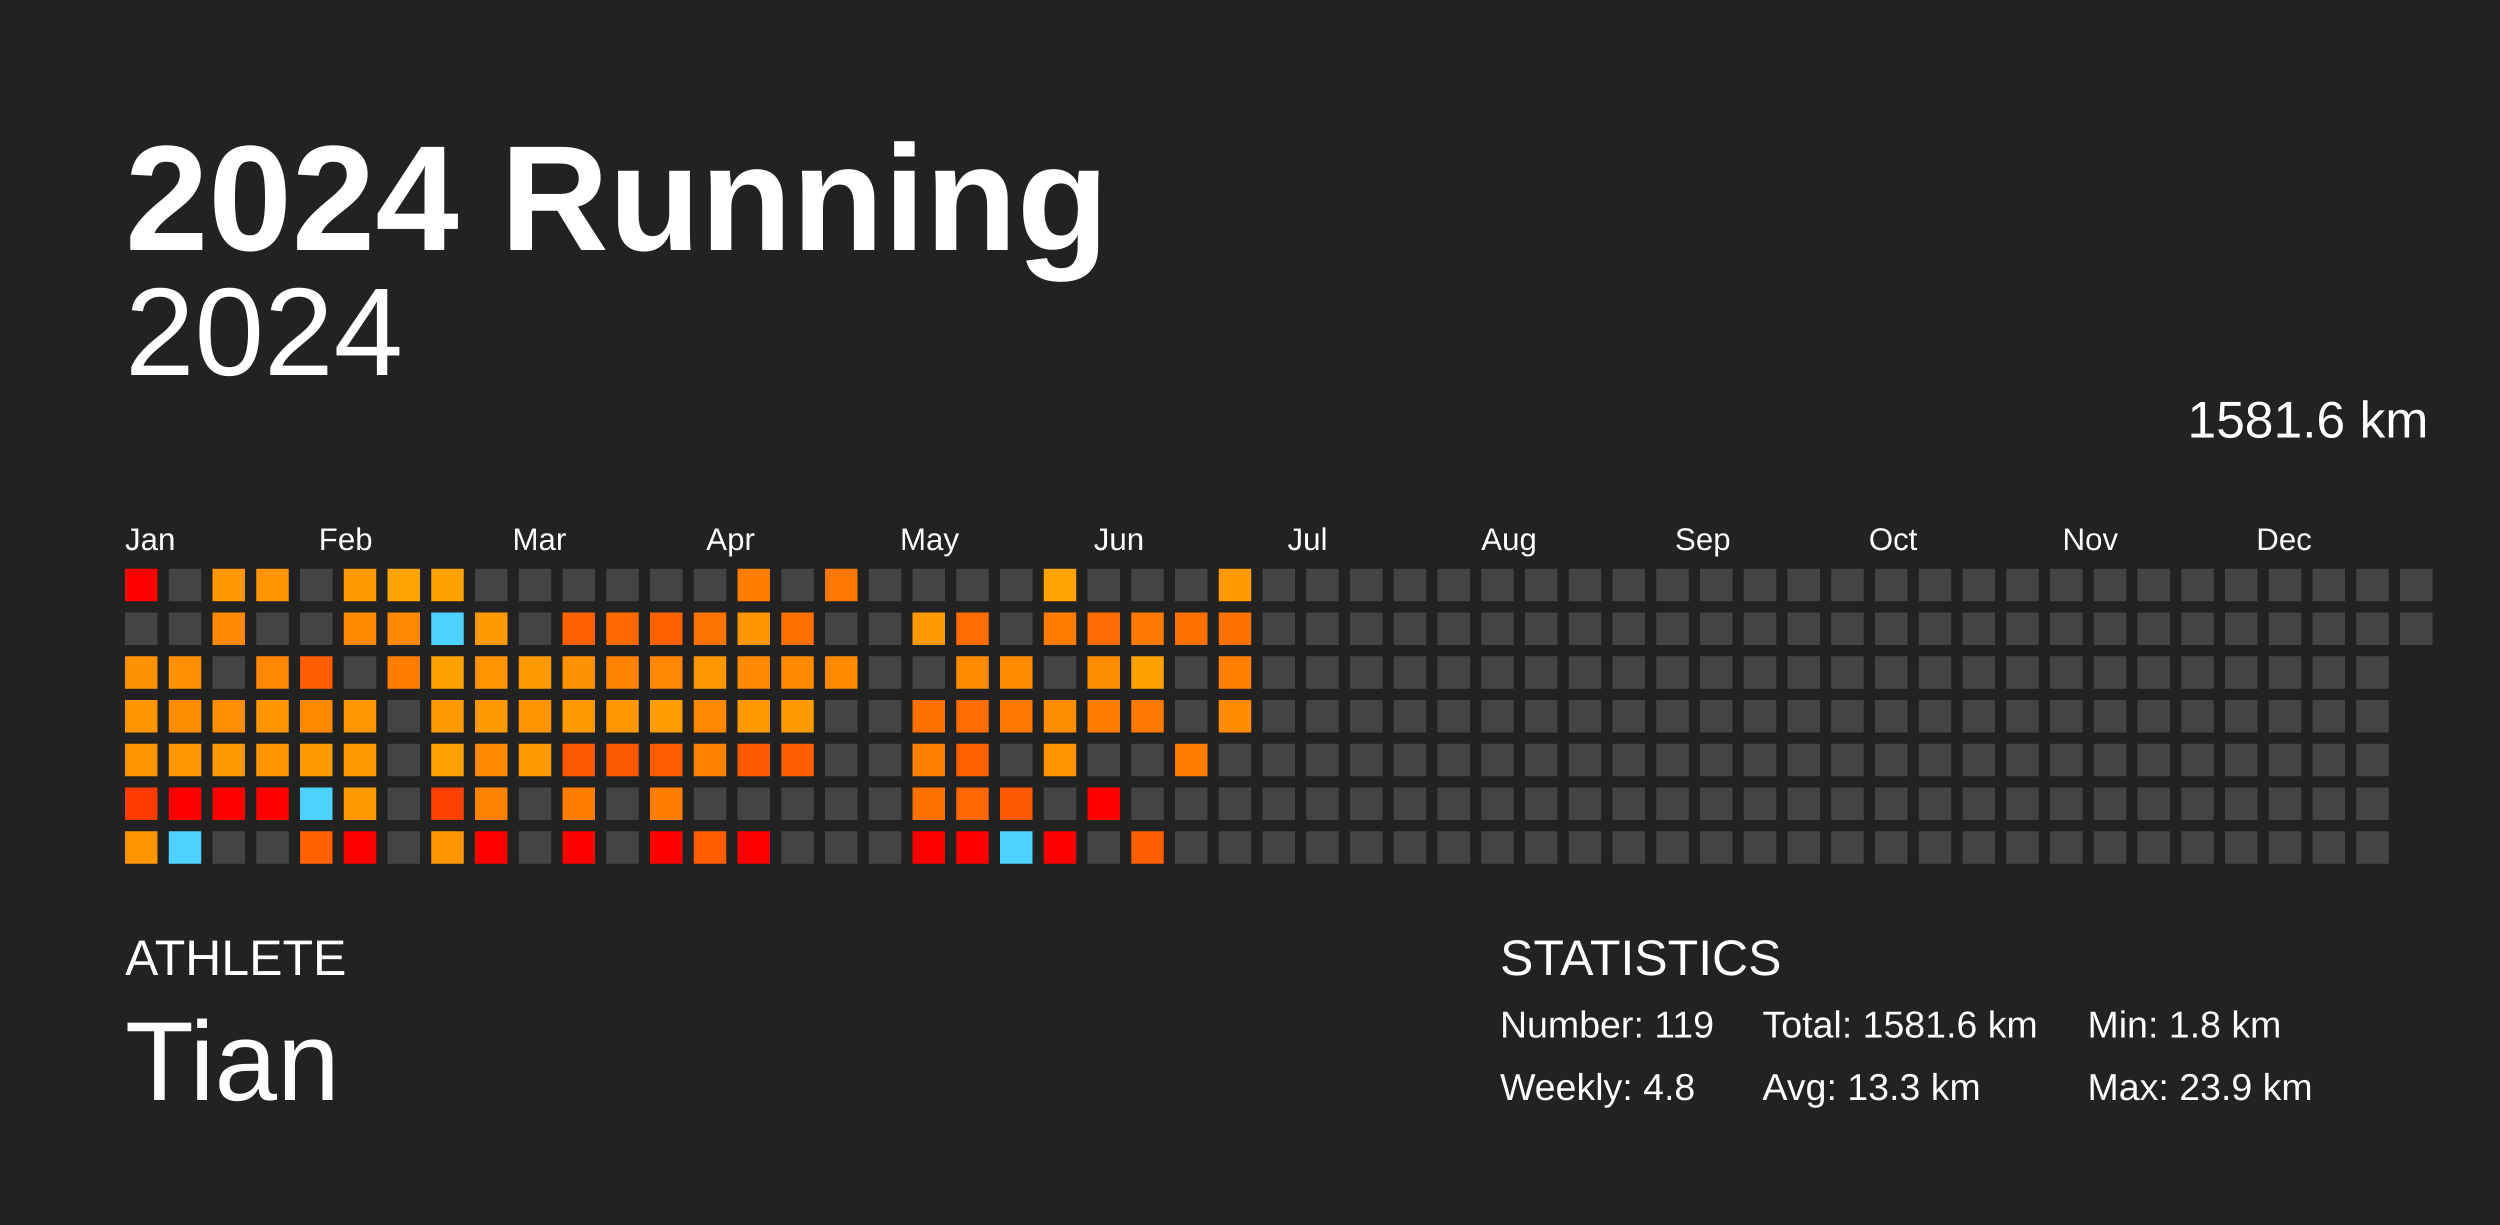
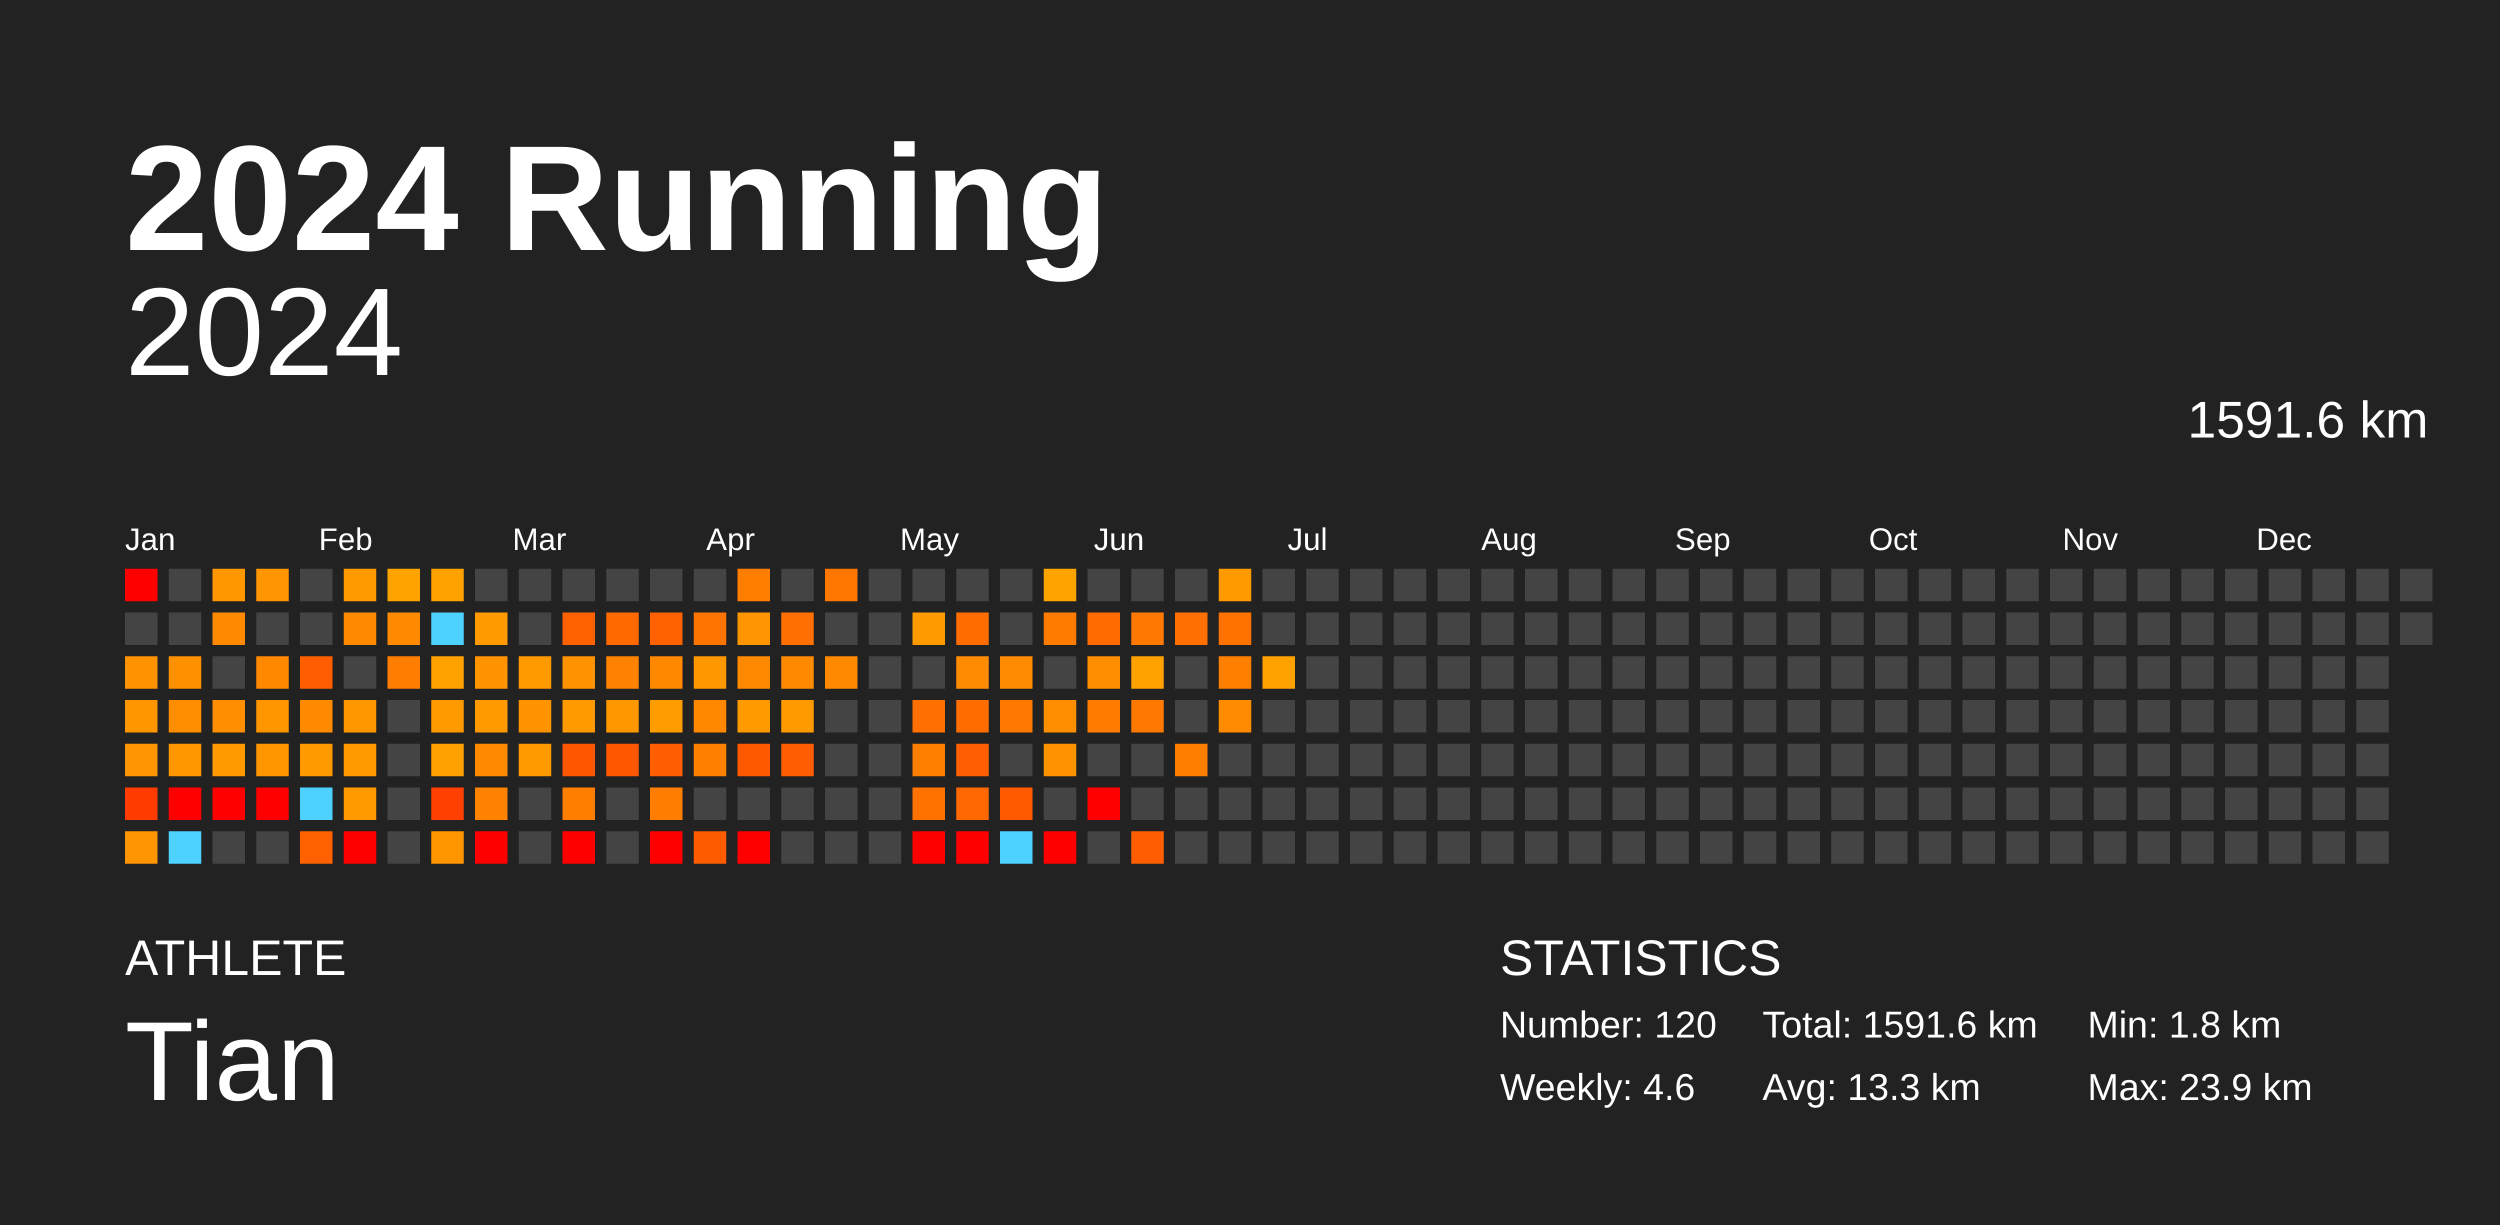
<svg xmlns="http://www.w3.org/2000/svg" baseProfile="full" height="98mm" version="1.1" viewBox="0,0,200,98" width="200mm">
  <defs />
  <rect fill="#222222" height="98" width="200" x="0" y="0" />
  <text fill="#FFFFFF" style="font-size:12px; font-family:Arial; font-weight:bold;" x="10" y="20">2024 Running</text>
  <text fill="#FFFFFF" style="font-size:4px; font-family:Arial" x="10" y="78">ATHLETE</text>
  <text fill="#FFFFFF" style="font-size:9px; font-family:Arial" x="10" y="88">Tian</text>
  <text fill="#FFFFFF" style="font-size:4px; font-family:Arial" x="120" y="78">STATISTICS</text>
-   <text fill="#FFFFFF" style="font-size:3px; font-family:Arial" x="120" y="83">Number: 119</text>
-   <text fill="#FFFFFF" style="font-size:3px; font-family:Arial" x="120" y="88">Weekly: 4.8</text>
-   <text fill="#FFFFFF" style="font-size:3px; font-family:Arial" x="141" y="83">Total: 1581.6 km</text>
+   <text fill="#FFFFFF" style="font-size:3px; font-family:Arial" x="120" y="83">Number: 120</text>
+   <text fill="#FFFFFF" style="font-size:3px; font-family:Arial" x="120" y="88">Weekly: 4.6</text>
+   <text fill="#FFFFFF" style="font-size:3px; font-family:Arial" x="141" y="83">Total: 1591.6 km</text>
  <text fill="#FFFFFF" style="font-size:3px; font-family:Arial" x="141" y="88">Avg: 13.3 km</text>
  <text fill="#FFFFFF" style="font-size:3px; font-family:Arial" x="167" y="83">Min: 1.8 km</text>
  <text fill="#FFFFFF" style="font-size:3px; font-family:Arial" x="167" y="88">Max: 23.9 km</text>
  <text alignment-baseline="hanging" fill="#FFFFFF" style="font-size:10.0px; font-family:Arial;" x="10" y="30">2024</text>
-   <text alignment-baseline="hanging" fill="#FFFFFF" style="font-size:4.125px; font-family:Arial;" x="175" y="35">1581.6 km</text>
+   <text alignment-baseline="hanging" fill="#FFFFFF" style="font-size:4.125px; font-family:Arial;" x="175" y="35">1591.6 km</text>
  <text fill="#FFFFFF" style="font-size:2.5px; font-family:Arial" x="10.0" y="44">Jan</text>
  <text fill="#FFFFFF" style="font-size:2.5px; font-family:Arial" x="25.5" y="44">Feb</text>
  <text fill="#FFFFFF" style="font-size:2.5px; font-family:Arial" x="41.0" y="44">Mar</text>
  <text fill="#FFFFFF" style="font-size:2.5px; font-family:Arial" x="56.5" y="44">Apr</text>
  <text fill="#FFFFFF" style="font-size:2.5px; font-family:Arial" x="72.0" y="44">May</text>
  <text fill="#FFFFFF" style="font-size:2.5px; font-family:Arial" x="87.5" y="44">Jun</text>
  <text fill="#FFFFFF" style="font-size:2.5px; font-family:Arial" x="103.0" y="44">Jul</text>
  <text fill="#FFFFFF" style="font-size:2.5px; font-family:Arial" x="118.5" y="44">Aug</text>
  <text fill="#FFFFFF" style="font-size:2.5px; font-family:Arial" x="134.0" y="44">Sep</text>
  <text fill="#FFFFFF" style="font-size:2.5px; font-family:Arial" x="149.5" y="44">Oct</text>
  <text fill="#FFFFFF" style="font-size:2.5px; font-family:Arial" x="165.0" y="44">Nov</text>
  <text fill="#FFFFFF" style="font-size:2.5px; font-family:Arial" x="180.5" y="44">Dec</text>
  <rect fill="red" height="2.6" width="2.6" x="10.0" y="45.5" />
  <rect fill="#444444" height="2.6" width="2.6" x="10.0" y="49.0" />
  <rect fill="#ff9200" height="2.6" width="2.6" x="10.0" y="52.5" />
  <rect fill="#ff9600" height="2.6" width="2.6" x="10.0" y="56.0" />
  <rect fill="#ff9500" height="2.6" width="2.6" x="10.0" y="59.5" />
  <rect fill="#ff3b00" height="2.6" width="2.6" x="10.0" y="63.0" />
  <rect fill="#ff9500" height="2.6" width="2.6" x="10.0" y="66.5" />
  <rect fill="#444444" height="2.6" width="2.6" x="13.5" y="45.5" />
  <rect fill="#444444" height="2.6" width="2.6" x="13.5" y="49.0" />
  <rect fill="#ff9100" height="2.6" width="2.6" x="13.5" y="52.5" />
  <rect fill="#ff8d00" height="2.6" width="2.6" x="13.5" y="56.0" />
  <rect fill="#ff9800" height="2.6" width="2.6" x="13.5" y="59.5" />
  <rect fill="red" height="2.6" width="2.6" x="13.5" y="63.0" />
  <rect fill="#4dd2ff" height="2.6" width="2.6" x="13.5" y="66.5" />
  <rect fill="#ff9800" height="2.6" width="2.6" x="17.0" y="45.5" />
  <rect fill="#ff8900" height="2.6" width="2.6" x="17.0" y="49.0" />
  <rect fill="#444444" height="2.6" width="2.6" x="17.0" y="52.5" />
  <rect fill="#ff8e00" height="2.6" width="2.6" x="17.0" y="56.0" />
  <rect fill="#ff9900" height="2.6" width="2.6" x="17.0" y="59.5" />
  <rect fill="red" height="2.6" width="2.6" x="17.0" y="63.0" />
  <rect fill="#444444" height="2.6" width="2.6" x="17.0" y="66.5" />
  <rect fill="#ff9500" height="2.6" width="2.6" x="20.5" y="45.5" />
  <rect fill="#444444" height="2.6" width="2.6" x="20.5" y="49.0" />
  <rect fill="#ff8800" height="2.6" width="2.6" x="20.5" y="52.5" />
  <rect fill="#ff9600" height="2.6" width="2.6" x="20.5" y="56.0" />
  <rect fill="#ff9600" height="2.6" width="2.6" x="20.5" y="59.5" />
  <rect fill="red" height="2.6" width="2.6" x="20.5" y="63.0" />
  <rect fill="#444444" height="2.6" width="2.6" x="20.5" y="66.5" />
  <rect fill="#444444" height="2.6" width="2.6" x="24.0" y="45.5" />
  <rect fill="#444444" height="2.6" width="2.6" x="24.0" y="49.0" />
  <rect fill="#ff5e00" height="2.6" width="2.6" x="24.0" y="52.5" />
  <rect fill="#ff8a00" height="2.6" width="2.6" x="24.0" y="56.0" />
  <rect fill="#ff9a00" height="2.6" width="2.6" x="24.0" y="59.5" />
  <rect fill="#4dd2ff" height="2.6" width="2.6" x="24.0" y="63.0" />
  <rect fill="#ff6100" height="2.6" width="2.6" x="24.0" y="66.5" />
  <rect fill="#ff9900" height="2.6" width="2.6" x="27.5" y="45.5" />
  <rect fill="#ff8a00" height="2.6" width="2.6" x="27.5" y="49.0" />
  <rect fill="#444444" height="2.6" width="2.6" x="27.5" y="52.5" />
  <rect fill="#ff9700" height="2.6" width="2.6" x="27.5" y="56.0" />
  <rect fill="#ff9a00" height="2.6" width="2.6" x="27.5" y="59.5" />
  <rect fill="#ff9900" height="2.6" width="2.6" x="27.5" y="63.0" />
  <rect fill="red" height="2.6" width="2.6" x="27.5" y="66.5" />
  <rect fill="#ffa300" height="2.6" width="2.6" x="31.0" y="45.5" />
  <rect fill="#ff8900" height="2.6" width="2.6" x="31.0" y="49.0" />
  <rect fill="#ff7d00" height="2.6" width="2.6" x="31.0" y="52.5" />
  <rect fill="#444444" height="2.6" width="2.6" x="31.0" y="56.0" />
  <rect fill="#444444" height="2.6" width="2.6" x="31.0" y="59.5" />
  <rect fill="#444444" height="2.6" width="2.6" x="31.0" y="63.0" />
  <rect fill="#444444" height="2.6" width="2.6" x="31.0" y="66.5" />
  <rect fill="#ffa200" height="2.6" width="2.6" x="34.5" y="45.5" />
  <rect fill="#4dd2ff" height="2.6" width="2.6" x="34.5" y="49.0" />
  <rect fill="#ffa200" height="2.6" width="2.6" x="34.5" y="52.5" />
  <rect fill="#ff9900" height="2.6" width="2.6" x="34.5" y="56.0" />
  <rect fill="#ffa100" height="2.6" width="2.6" x="34.5" y="59.5" />
  <rect fill="#ff4000" height="2.6" width="2.6" x="34.5" y="63.0" />
  <rect fill="#ff9600" height="2.6" width="2.6" x="34.5" y="66.5" />
  <rect fill="#444444" height="2.6" width="2.6" x="38.0" y="45.5" />
  <rect fill="#ff9a00" height="2.6" width="2.6" x="38.0" y="49.0" />
  <rect fill="#ff9300" height="2.6" width="2.6" x="38.0" y="52.5" />
  <rect fill="#ff9900" height="2.6" width="2.6" x="38.0" y="56.0" />
  <rect fill="#ff8a00" height="2.6" width="2.6" x="38.0" y="59.5" />
  <rect fill="#ff8200" height="2.6" width="2.6" x="38.0" y="63.0" />
  <rect fill="red" height="2.6" width="2.6" x="38.0" y="66.5" />
  <rect fill="#444444" height="2.6" width="2.6" x="41.5" y="45.5" />
  <rect fill="#444444" height="2.6" width="2.6" x="41.5" y="49.0" />
  <rect fill="#ff9900" height="2.6" width="2.6" x="41.5" y="52.5" />
  <rect fill="#ff9300" height="2.6" width="2.6" x="41.5" y="56.0" />
  <rect fill="#ff9900" height="2.6" width="2.6" x="41.5" y="59.5" />
  <rect fill="#444444" height="2.6" width="2.6" x="41.5" y="63.0" />
  <rect fill="#444444" height="2.6" width="2.6" x="41.5" y="66.5" />
  <rect fill="#444444" height="2.6" width="2.6" x="45.0" y="45.5" />
  <rect fill="#ff6100" height="2.6" width="2.6" x="45.0" y="49.0" />
  <rect fill="#ff9200" height="2.6" width="2.6" x="45.0" y="52.5" />
  <rect fill="#ff9900" height="2.6" width="2.6" x="45.0" y="56.0" />
  <rect fill="#ff5600" height="2.6" width="2.6" x="45.0" y="59.5" />
  <rect fill="#ff7e00" height="2.6" width="2.6" x="45.0" y="63.0" />
  <rect fill="red" height="2.6" width="2.6" x="45.0" y="66.5" />
  <rect fill="#444444" height="2.6" width="2.6" x="48.5" y="45.5" />
  <rect fill="#ff6900" height="2.6" width="2.6" x="48.5" y="49.0" />
  <rect fill="#ff8200" height="2.6" width="2.6" x="48.5" y="52.5" />
  <rect fill="#ff9800" height="2.6" width="2.6" x="48.5" y="56.0" />
  <rect fill="#ff5800" height="2.6" width="2.6" x="48.5" y="59.5" />
  <rect fill="#444444" height="2.6" width="2.6" x="48.5" y="63.0" />
  <rect fill="#444444" height="2.6" width="2.6" x="48.5" y="66.5" />
  <rect fill="#444444" height="2.6" width="2.6" x="52.0" y="45.5" />
  <rect fill="#ff6000" height="2.6" width="2.6" x="52.0" y="49.0" />
  <rect fill="#ff8800" height="2.6" width="2.6" x="52.0" y="52.5" />
  <rect fill="#ff9c00" height="2.6" width="2.6" x="52.0" y="56.0" />
  <rect fill="#ff5d00" height="2.6" width="2.6" x="52.0" y="59.5" />
  <rect fill="#ff7d00" height="2.6" width="2.6" x="52.0" y="63.0" />
  <rect fill="red" height="2.6" width="2.6" x="52.0" y="66.5" />
  <rect fill="#444444" height="2.6" width="2.6" x="55.5" y="45.5" />
  <rect fill="#ff7400" height="2.6" width="2.6" x="55.5" y="49.0" />
  <rect fill="#ff9700" height="2.6" width="2.6" x="55.5" y="52.5" />
  <rect fill="#ff8800" height="2.6" width="2.6" x="55.5" y="56.0" />
  <rect fill="#ff8100" height="2.6" width="2.6" x="55.5" y="59.5" />
  <rect fill="#444444" height="2.6" width="2.6" x="55.5" y="63.0" />
  <rect fill="#ff5c00" height="2.6" width="2.6" x="55.5" y="66.5" />
  <rect fill="#ff7e00" height="2.6" width="2.6" x="59.0" y="45.5" />
  <rect fill="#ff9500" height="2.6" width="2.6" x="59.0" y="49.0" />
  <rect fill="#ff8900" height="2.6" width="2.6" x="59.0" y="52.5" />
  <rect fill="#ff9900" height="2.6" width="2.6" x="59.0" y="56.0" />
  <rect fill="#ff5900" height="2.6" width="2.6" x="59.0" y="59.5" />
  <rect fill="#444444" height="2.6" width="2.6" x="59.0" y="63.0" />
  <rect fill="red" height="2.6" width="2.6" x="59.0" y="66.5" />
  <rect fill="#444444" height="2.6" width="2.6" x="62.5" y="45.5" />
  <rect fill="#ff7000" height="2.6" width="2.6" x="62.5" y="49.0" />
  <rect fill="#ff8a00" height="2.6" width="2.6" x="62.5" y="52.5" />
  <rect fill="#ff9b00" height="2.6" width="2.6" x="62.5" y="56.0" />
  <rect fill="#ff5e00" height="2.6" width="2.6" x="62.5" y="59.5" />
  <rect fill="#444444" height="2.6" width="2.6" x="62.5" y="63.0" />
  <rect fill="#444444" height="2.6" width="2.6" x="62.5" y="66.5" />
  <rect fill="#ff7600" height="2.6" width="2.6" x="66.0" y="45.5" />
  <rect fill="#444444" height="2.6" width="2.6" x="66.0" y="49.0" />
  <rect fill="#ff8a00" height="2.6" width="2.6" x="66.0" y="52.5" />
  <rect fill="#444444" height="2.6" width="2.6" x="66.0" y="56.0" />
  <rect fill="#444444" height="2.6" width="2.6" x="66.0" y="59.5" />
  <rect fill="#444444" height="2.6" width="2.6" x="66.0" y="63.0" />
  <rect fill="#444444" height="2.6" width="2.6" x="66.0" y="66.5" />
  <rect fill="#444444" height="2.6" width="2.6" x="69.5" y="45.5" />
  <rect fill="#444444" height="2.6" width="2.6" x="69.5" y="49.0" />
  <rect fill="#444444" height="2.6" width="2.6" x="69.5" y="52.5" />
  <rect fill="#444444" height="2.6" width="2.6" x="69.5" y="56.0" />
  <rect fill="#444444" height="2.6" width="2.6" x="69.5" y="59.5" />
  <rect fill="#444444" height="2.6" width="2.6" x="69.5" y="63.0" />
  <rect fill="#444444" height="2.6" width="2.6" x="69.5" y="66.5" />
  <rect fill="#444444" height="2.6" width="2.6" x="73.0" y="45.5" />
  <rect fill="#ff9b00" height="2.6" width="2.6" x="73.0" y="49.0" />
  <rect fill="#444444" height="2.6" width="2.6" x="73.0" y="52.5" />
  <rect fill="#ff7000" height="2.6" width="2.6" x="73.0" y="56.0" />
  <rect fill="#ff7f00" height="2.6" width="2.6" x="73.0" y="59.5" />
  <rect fill="#ff7200" height="2.6" width="2.6" x="73.0" y="63.0" />
  <rect fill="red" height="2.6" width="2.6" x="73.0" y="66.5" />
  <rect fill="#444444" height="2.6" width="2.6" x="76.5" y="45.5" />
  <rect fill="#ff6c00" height="2.6" width="2.6" x="76.5" y="49.0" />
  <rect fill="#ff8c00" height="2.6" width="2.6" x="76.5" y="52.5" />
  <rect fill="#ff6d00" height="2.6" width="2.6" x="76.5" y="56.0" />
  <rect fill="#ff5f00" height="2.6" width="2.6" x="76.5" y="59.5" />
  <rect fill="#ff6800" height="2.6" width="2.6" x="76.5" y="63.0" />
  <rect fill="red" height="2.6" width="2.6" x="76.5" y="66.5" />
  <rect fill="#444444" height="2.6" width="2.6" x="80.0" y="45.5" />
  <rect fill="#444444" height="2.6" width="2.6" x="80.0" y="49.0" />
  <rect fill="#ff8b00" height="2.6" width="2.6" x="80.0" y="52.5" />
  <rect fill="#ff7900" height="2.6" width="2.6" x="80.0" y="56.0" />
  <rect fill="#444444" height="2.6" width="2.6" x="80.0" y="59.5" />
  <rect fill="#ff5a00" height="2.6" width="2.6" x="80.0" y="63.0" />
  <rect fill="#4dd2ff" height="2.6" width="2.6" x="80.0" y="66.5" />
  <rect fill="#ffa300" height="2.6" width="2.6" x="83.5" y="45.5" />
  <rect fill="#ff7c00" height="2.6" width="2.6" x="83.5" y="49.0" />
  <rect fill="#444444" height="2.6" width="2.6" x="83.5" y="52.5" />
  <rect fill="#ff8d00" height="2.6" width="2.6" x="83.5" y="56.0" />
  <rect fill="#ff9400" height="2.6" width="2.6" x="83.5" y="59.5" />
  <rect fill="#444444" height="2.6" width="2.6" x="83.5" y="63.0" />
  <rect fill="red" height="2.6" width="2.6" x="83.5" y="66.5" />
  <rect fill="#444444" height="2.6" width="2.6" x="87.0" y="45.5" />
  <rect fill="#ff6b00" height="2.6" width="2.6" x="87.0" y="49.0" />
  <rect fill="#ff8d00" height="2.6" width="2.6" x="87.0" y="52.5" />
  <rect fill="#ff7c00" height="2.6" width="2.6" x="87.0" y="56.0" />
  <rect fill="#444444" height="2.6" width="2.6" x="87.0" y="59.5" />
  <rect fill="red" height="2.6" width="2.6" x="87.0" y="63.0" />
  <rect fill="#444444" height="2.6" width="2.6" x="87.0" y="66.5" />
  <rect fill="#444444" height="2.6" width="2.6" x="90.5" y="45.5" />
  <rect fill="#ff7900" height="2.6" width="2.6" x="90.5" y="49.0" />
  <rect fill="#ffa200" height="2.6" width="2.6" x="90.5" y="52.5" />
  <rect fill="#ff7800" height="2.6" width="2.6" x="90.5" y="56.0" />
  <rect fill="#444444" height="2.6" width="2.6" x="90.5" y="59.5" />
  <rect fill="#444444" height="2.6" width="2.6" x="90.5" y="63.0" />
  <rect fill="#ff5e00" height="2.6" width="2.6" x="90.5" y="66.5" />
  <rect fill="#444444" height="2.6" width="2.6" x="94.0" y="45.5" />
  <rect fill="#ff7000" height="2.6" width="2.6" x="94.0" y="49.0" />
  <rect fill="#444444" height="2.6" width="2.6" x="94.0" y="52.5" />
  <rect fill="#444444" height="2.6" width="2.6" x="94.0" y="56.0" />
  <rect fill="#ff7e00" height="2.6" width="2.6" x="94.0" y="59.5" />
  <rect fill="#444444" height="2.6" width="2.6" x="94.0" y="63.0" />
  <rect fill="#444444" height="2.6" width="2.6" x="94.0" y="66.5" />
  <rect fill="#ff9900" height="2.6" width="2.6" x="97.5" y="45.5" />
  <rect fill="#ff7200" height="2.6" width="2.6" x="97.5" y="49.0" />
  <rect fill="#ff7f00" height="2.6" width="2.6" x="97.5" y="52.5" />
  <rect fill="#ff8b00" height="2.6" width="2.6" x="97.5" y="56.0" />
  <rect fill="#444444" height="2.6" width="2.6" x="97.5" y="59.5" />
  <rect fill="#444444" height="2.6" width="2.6" x="97.5" y="63.0" />
  <rect fill="#444444" height="2.6" width="2.6" x="97.5" y="66.5" />
  <rect fill="#444444" height="2.6" width="2.6" x="101.0" y="45.5" />
  <rect fill="#444444" height="2.6" width="2.6" x="101.0" y="49.0" />
-   <rect fill="#444444" height="2.6" width="2.6" x="101.0" y="52.5" />
+   <rect fill="#ffa200" height="2.6" width="2.6" x="101.0" y="52.5" />
  <rect fill="#444444" height="2.6" width="2.6" x="101.0" y="56.0" />
  <rect fill="#444444" height="2.6" width="2.6" x="101.0" y="59.5" />
  <rect fill="#444444" height="2.6" width="2.6" x="101.0" y="63.0" />
  <rect fill="#444444" height="2.6" width="2.6" x="101.0" y="66.5" />
  <rect fill="#444444" height="2.6" width="2.6" x="104.5" y="45.5" />
  <rect fill="#444444" height="2.6" width="2.6" x="104.5" y="49.0" />
  <rect fill="#444444" height="2.6" width="2.6" x="104.5" y="52.5" />
  <rect fill="#444444" height="2.6" width="2.6" x="104.5" y="56.0" />
  <rect fill="#444444" height="2.6" width="2.6" x="104.5" y="59.5" />
  <rect fill="#444444" height="2.6" width="2.6" x="104.5" y="63.0" />
  <rect fill="#444444" height="2.6" width="2.6" x="104.5" y="66.5" />
  <rect fill="#444444" height="2.6" width="2.6" x="108.0" y="45.5" />
  <rect fill="#444444" height="2.6" width="2.6" x="108.0" y="49.0" />
  <rect fill="#444444" height="2.6" width="2.6" x="108.0" y="52.5" />
  <rect fill="#444444" height="2.6" width="2.6" x="108.0" y="56.0" />
  <rect fill="#444444" height="2.6" width="2.6" x="108.0" y="59.5" />
  <rect fill="#444444" height="2.6" width="2.6" x="108.0" y="63.0" />
  <rect fill="#444444" height="2.6" width="2.6" x="108.0" y="66.5" />
  <rect fill="#444444" height="2.6" width="2.6" x="111.5" y="45.5" />
  <rect fill="#444444" height="2.6" width="2.6" x="111.5" y="49.0" />
  <rect fill="#444444" height="2.6" width="2.6" x="111.5" y="52.5" />
  <rect fill="#444444" height="2.6" width="2.6" x="111.5" y="56.0" />
  <rect fill="#444444" height="2.6" width="2.6" x="111.5" y="59.5" />
  <rect fill="#444444" height="2.6" width="2.6" x="111.5" y="63.0" />
  <rect fill="#444444" height="2.6" width="2.6" x="111.5" y="66.5" />
  <rect fill="#444444" height="2.6" width="2.6" x="115.0" y="45.5" />
  <rect fill="#444444" height="2.6" width="2.6" x="115.0" y="49.0" />
  <rect fill="#444444" height="2.6" width="2.6" x="115.0" y="52.5" />
  <rect fill="#444444" height="2.6" width="2.6" x="115.0" y="56.0" />
  <rect fill="#444444" height="2.6" width="2.6" x="115.0" y="59.5" />
  <rect fill="#444444" height="2.6" width="2.6" x="115.0" y="63.0" />
  <rect fill="#444444" height="2.6" width="2.6" x="115.0" y="66.5" />
  <rect fill="#444444" height="2.6" width="2.6" x="118.5" y="45.5" />
  <rect fill="#444444" height="2.6" width="2.6" x="118.5" y="49.0" />
  <rect fill="#444444" height="2.6" width="2.6" x="118.5" y="52.5" />
  <rect fill="#444444" height="2.6" width="2.6" x="118.5" y="56.0" />
  <rect fill="#444444" height="2.6" width="2.6" x="118.5" y="59.5" />
  <rect fill="#444444" height="2.6" width="2.6" x="118.5" y="63.0" />
  <rect fill="#444444" height="2.6" width="2.6" x="118.5" y="66.5" />
  <rect fill="#444444" height="2.6" width="2.6" x="122.0" y="45.5" />
  <rect fill="#444444" height="2.6" width="2.6" x="122.0" y="49.0" />
  <rect fill="#444444" height="2.6" width="2.6" x="122.0" y="52.5" />
  <rect fill="#444444" height="2.6" width="2.6" x="122.0" y="56.0" />
  <rect fill="#444444" height="2.6" width="2.6" x="122.0" y="59.5" />
  <rect fill="#444444" height="2.6" width="2.6" x="122.0" y="63.0" />
  <rect fill="#444444" height="2.6" width="2.6" x="122.0" y="66.5" />
  <rect fill="#444444" height="2.6" width="2.6" x="125.5" y="45.5" />
  <rect fill="#444444" height="2.6" width="2.6" x="125.5" y="49.0" />
  <rect fill="#444444" height="2.6" width="2.6" x="125.5" y="52.5" />
  <rect fill="#444444" height="2.6" width="2.6" x="125.5" y="56.0" />
  <rect fill="#444444" height="2.6" width="2.6" x="125.5" y="59.5" />
  <rect fill="#444444" height="2.6" width="2.6" x="125.5" y="63.0" />
  <rect fill="#444444" height="2.6" width="2.6" x="125.5" y="66.5" />
  <rect fill="#444444" height="2.6" width="2.6" x="129.0" y="45.5" />
  <rect fill="#444444" height="2.6" width="2.6" x="129.0" y="49.0" />
  <rect fill="#444444" height="2.6" width="2.6" x="129.0" y="52.5" />
  <rect fill="#444444" height="2.6" width="2.6" x="129.0" y="56.0" />
  <rect fill="#444444" height="2.6" width="2.6" x="129.0" y="59.5" />
  <rect fill="#444444" height="2.6" width="2.6" x="129.0" y="63.0" />
  <rect fill="#444444" height="2.6" width="2.6" x="129.0" y="66.5" />
  <rect fill="#444444" height="2.6" width="2.6" x="132.5" y="45.5" />
  <rect fill="#444444" height="2.6" width="2.6" x="132.5" y="49.0" />
  <rect fill="#444444" height="2.6" width="2.6" x="132.5" y="52.5" />
  <rect fill="#444444" height="2.6" width="2.6" x="132.5" y="56.0" />
  <rect fill="#444444" height="2.6" width="2.6" x="132.5" y="59.5" />
  <rect fill="#444444" height="2.6" width="2.6" x="132.5" y="63.0" />
  <rect fill="#444444" height="2.6" width="2.6" x="132.5" y="66.5" />
  <rect fill="#444444" height="2.6" width="2.6" x="136.0" y="45.5" />
  <rect fill="#444444" height="2.6" width="2.6" x="136.0" y="49.0" />
  <rect fill="#444444" height="2.6" width="2.6" x="136.0" y="52.5" />
  <rect fill="#444444" height="2.6" width="2.6" x="136.0" y="56.0" />
  <rect fill="#444444" height="2.6" width="2.6" x="136.0" y="59.5" />
  <rect fill="#444444" height="2.6" width="2.6" x="136.0" y="63.0" />
  <rect fill="#444444" height="2.6" width="2.6" x="136.0" y="66.5" />
  <rect fill="#444444" height="2.6" width="2.6" x="139.5" y="45.5" />
  <rect fill="#444444" height="2.6" width="2.6" x="139.5" y="49.0" />
  <rect fill="#444444" height="2.6" width="2.6" x="139.5" y="52.5" />
  <rect fill="#444444" height="2.6" width="2.6" x="139.5" y="56.0" />
  <rect fill="#444444" height="2.6" width="2.6" x="139.5" y="59.5" />
  <rect fill="#444444" height="2.6" width="2.6" x="139.5" y="63.0" />
  <rect fill="#444444" height="2.6" width="2.6" x="139.5" y="66.5" />
  <rect fill="#444444" height="2.6" width="2.6" x="143.0" y="45.5" />
  <rect fill="#444444" height="2.6" width="2.6" x="143.0" y="49.0" />
  <rect fill="#444444" height="2.6" width="2.6" x="143.0" y="52.5" />
  <rect fill="#444444" height="2.6" width="2.6" x="143.0" y="56.0" />
  <rect fill="#444444" height="2.6" width="2.6" x="143.0" y="59.5" />
  <rect fill="#444444" height="2.6" width="2.6" x="143.0" y="63.0" />
  <rect fill="#444444" height="2.6" width="2.6" x="143.0" y="66.5" />
  <rect fill="#444444" height="2.6" width="2.6" x="146.5" y="45.5" />
  <rect fill="#444444" height="2.6" width="2.6" x="146.5" y="49.0" />
  <rect fill="#444444" height="2.6" width="2.6" x="146.5" y="52.5" />
  <rect fill="#444444" height="2.6" width="2.6" x="146.5" y="56.0" />
  <rect fill="#444444" height="2.6" width="2.6" x="146.5" y="59.5" />
  <rect fill="#444444" height="2.6" width="2.6" x="146.5" y="63.0" />
  <rect fill="#444444" height="2.6" width="2.6" x="146.5" y="66.5" />
  <rect fill="#444444" height="2.6" width="2.6" x="150.0" y="45.5" />
  <rect fill="#444444" height="2.6" width="2.6" x="150.0" y="49.0" />
  <rect fill="#444444" height="2.6" width="2.6" x="150.0" y="52.5" />
  <rect fill="#444444" height="2.6" width="2.6" x="150.0" y="56.0" />
  <rect fill="#444444" height="2.6" width="2.6" x="150.0" y="59.5" />
  <rect fill="#444444" height="2.6" width="2.6" x="150.0" y="63.0" />
  <rect fill="#444444" height="2.6" width="2.6" x="150.0" y="66.5" />
  <rect fill="#444444" height="2.6" width="2.6" x="153.5" y="45.5" />
  <rect fill="#444444" height="2.6" width="2.6" x="153.5" y="49.0" />
  <rect fill="#444444" height="2.6" width="2.6" x="153.5" y="52.5" />
  <rect fill="#444444" height="2.6" width="2.6" x="153.5" y="56.0" />
  <rect fill="#444444" height="2.6" width="2.6" x="153.5" y="59.5" />
  <rect fill="#444444" height="2.6" width="2.6" x="153.5" y="63.0" />
  <rect fill="#444444" height="2.6" width="2.6" x="153.5" y="66.5" />
  <rect fill="#444444" height="2.6" width="2.6" x="157.0" y="45.5" />
  <rect fill="#444444" height="2.6" width="2.6" x="157.0" y="49.0" />
  <rect fill="#444444" height="2.6" width="2.6" x="157.0" y="52.5" />
  <rect fill="#444444" height="2.6" width="2.6" x="157.0" y="56.0" />
  <rect fill="#444444" height="2.6" width="2.6" x="157.0" y="59.5" />
  <rect fill="#444444" height="2.6" width="2.6" x="157.0" y="63.0" />
  <rect fill="#444444" height="2.6" width="2.6" x="157.0" y="66.5" />
  <rect fill="#444444" height="2.6" width="2.6" x="160.5" y="45.5" />
  <rect fill="#444444" height="2.6" width="2.6" x="160.5" y="49.0" />
  <rect fill="#444444" height="2.6" width="2.6" x="160.5" y="52.5" />
  <rect fill="#444444" height="2.6" width="2.6" x="160.5" y="56.0" />
  <rect fill="#444444" height="2.6" width="2.6" x="160.5" y="59.5" />
  <rect fill="#444444" height="2.6" width="2.6" x="160.5" y="63.0" />
  <rect fill="#444444" height="2.6" width="2.6" x="160.5" y="66.5" />
  <rect fill="#444444" height="2.6" width="2.6" x="164.0" y="45.5" />
  <rect fill="#444444" height="2.6" width="2.6" x="164.0" y="49.0" />
  <rect fill="#444444" height="2.6" width="2.6" x="164.0" y="52.5" />
  <rect fill="#444444" height="2.6" width="2.6" x="164.0" y="56.0" />
  <rect fill="#444444" height="2.6" width="2.6" x="164.0" y="59.5" />
  <rect fill="#444444" height="2.6" width="2.6" x="164.0" y="63.0" />
  <rect fill="#444444" height="2.6" width="2.6" x="164.0" y="66.5" />
  <rect fill="#444444" height="2.6" width="2.6" x="167.5" y="45.5" />
  <rect fill="#444444" height="2.6" width="2.6" x="167.5" y="49.0" />
  <rect fill="#444444" height="2.6" width="2.6" x="167.5" y="52.5" />
  <rect fill="#444444" height="2.6" width="2.6" x="167.5" y="56.0" />
  <rect fill="#444444" height="2.6" width="2.6" x="167.5" y="59.5" />
  <rect fill="#444444" height="2.6" width="2.6" x="167.5" y="63.0" />
  <rect fill="#444444" height="2.6" width="2.6" x="167.5" y="66.5" />
  <rect fill="#444444" height="2.6" width="2.6" x="171.0" y="45.5" />
  <rect fill="#444444" height="2.6" width="2.6" x="171.0" y="49.0" />
  <rect fill="#444444" height="2.6" width="2.6" x="171.0" y="52.5" />
  <rect fill="#444444" height="2.6" width="2.6" x="171.0" y="56.0" />
  <rect fill="#444444" height="2.6" width="2.6" x="171.0" y="59.5" />
  <rect fill="#444444" height="2.6" width="2.6" x="171.0" y="63.0" />
  <rect fill="#444444" height="2.6" width="2.6" x="171.0" y="66.5" />
  <rect fill="#444444" height="2.6" width="2.6" x="174.5" y="45.5" />
  <rect fill="#444444" height="2.6" width="2.6" x="174.5" y="49.0" />
  <rect fill="#444444" height="2.6" width="2.6" x="174.5" y="52.5" />
  <rect fill="#444444" height="2.6" width="2.6" x="174.5" y="56.0" />
  <rect fill="#444444" height="2.6" width="2.6" x="174.5" y="59.5" />
  <rect fill="#444444" height="2.6" width="2.6" x="174.5" y="63.0" />
  <rect fill="#444444" height="2.6" width="2.6" x="174.5" y="66.5" />
  <rect fill="#444444" height="2.6" width="2.6" x="178.0" y="45.5" />
  <rect fill="#444444" height="2.6" width="2.6" x="178.0" y="49.0" />
  <rect fill="#444444" height="2.6" width="2.6" x="178.0" y="52.5" />
  <rect fill="#444444" height="2.6" width="2.6" x="178.0" y="56.0" />
  <rect fill="#444444" height="2.6" width="2.6" x="178.0" y="59.5" />
  <rect fill="#444444" height="2.6" width="2.6" x="178.0" y="63.0" />
  <rect fill="#444444" height="2.6" width="2.6" x="178.0" y="66.5" />
  <rect fill="#444444" height="2.6" width="2.6" x="181.5" y="45.5" />
  <rect fill="#444444" height="2.6" width="2.6" x="181.5" y="49.0" />
  <rect fill="#444444" height="2.6" width="2.6" x="181.5" y="52.5" />
  <rect fill="#444444" height="2.6" width="2.6" x="181.5" y="56.0" />
  <rect fill="#444444" height="2.6" width="2.6" x="181.5" y="59.5" />
  <rect fill="#444444" height="2.6" width="2.6" x="181.5" y="63.0" />
  <rect fill="#444444" height="2.6" width="2.6" x="181.5" y="66.5" />
  <rect fill="#444444" height="2.6" width="2.6" x="185.0" y="45.5" />
  <rect fill="#444444" height="2.6" width="2.6" x="185.0" y="49.0" />
  <rect fill="#444444" height="2.6" width="2.6" x="185.0" y="52.5" />
  <rect fill="#444444" height="2.6" width="2.6" x="185.0" y="56.0" />
  <rect fill="#444444" height="2.6" width="2.6" x="185.0" y="59.5" />
  <rect fill="#444444" height="2.6" width="2.6" x="185.0" y="63.0" />
  <rect fill="#444444" height="2.6" width="2.6" x="185.0" y="66.5" />
  <rect fill="#444444" height="2.6" width="2.6" x="188.5" y="45.5" />
  <rect fill="#444444" height="2.6" width="2.6" x="188.5" y="49.0" />
  <rect fill="#444444" height="2.6" width="2.6" x="188.5" y="52.5" />
  <rect fill="#444444" height="2.6" width="2.6" x="188.5" y="56.0" />
  <rect fill="#444444" height="2.6" width="2.6" x="188.5" y="59.5" />
  <rect fill="#444444" height="2.6" width="2.6" x="188.5" y="63.0" />
  <rect fill="#444444" height="2.6" width="2.6" x="188.5" y="66.5" />
  <rect fill="#444444" height="2.6" width="2.6" x="192.0" y="45.5" />
  <rect fill="#444444" height="2.6" width="2.6" x="192.0" y="49.0" />
</svg>
